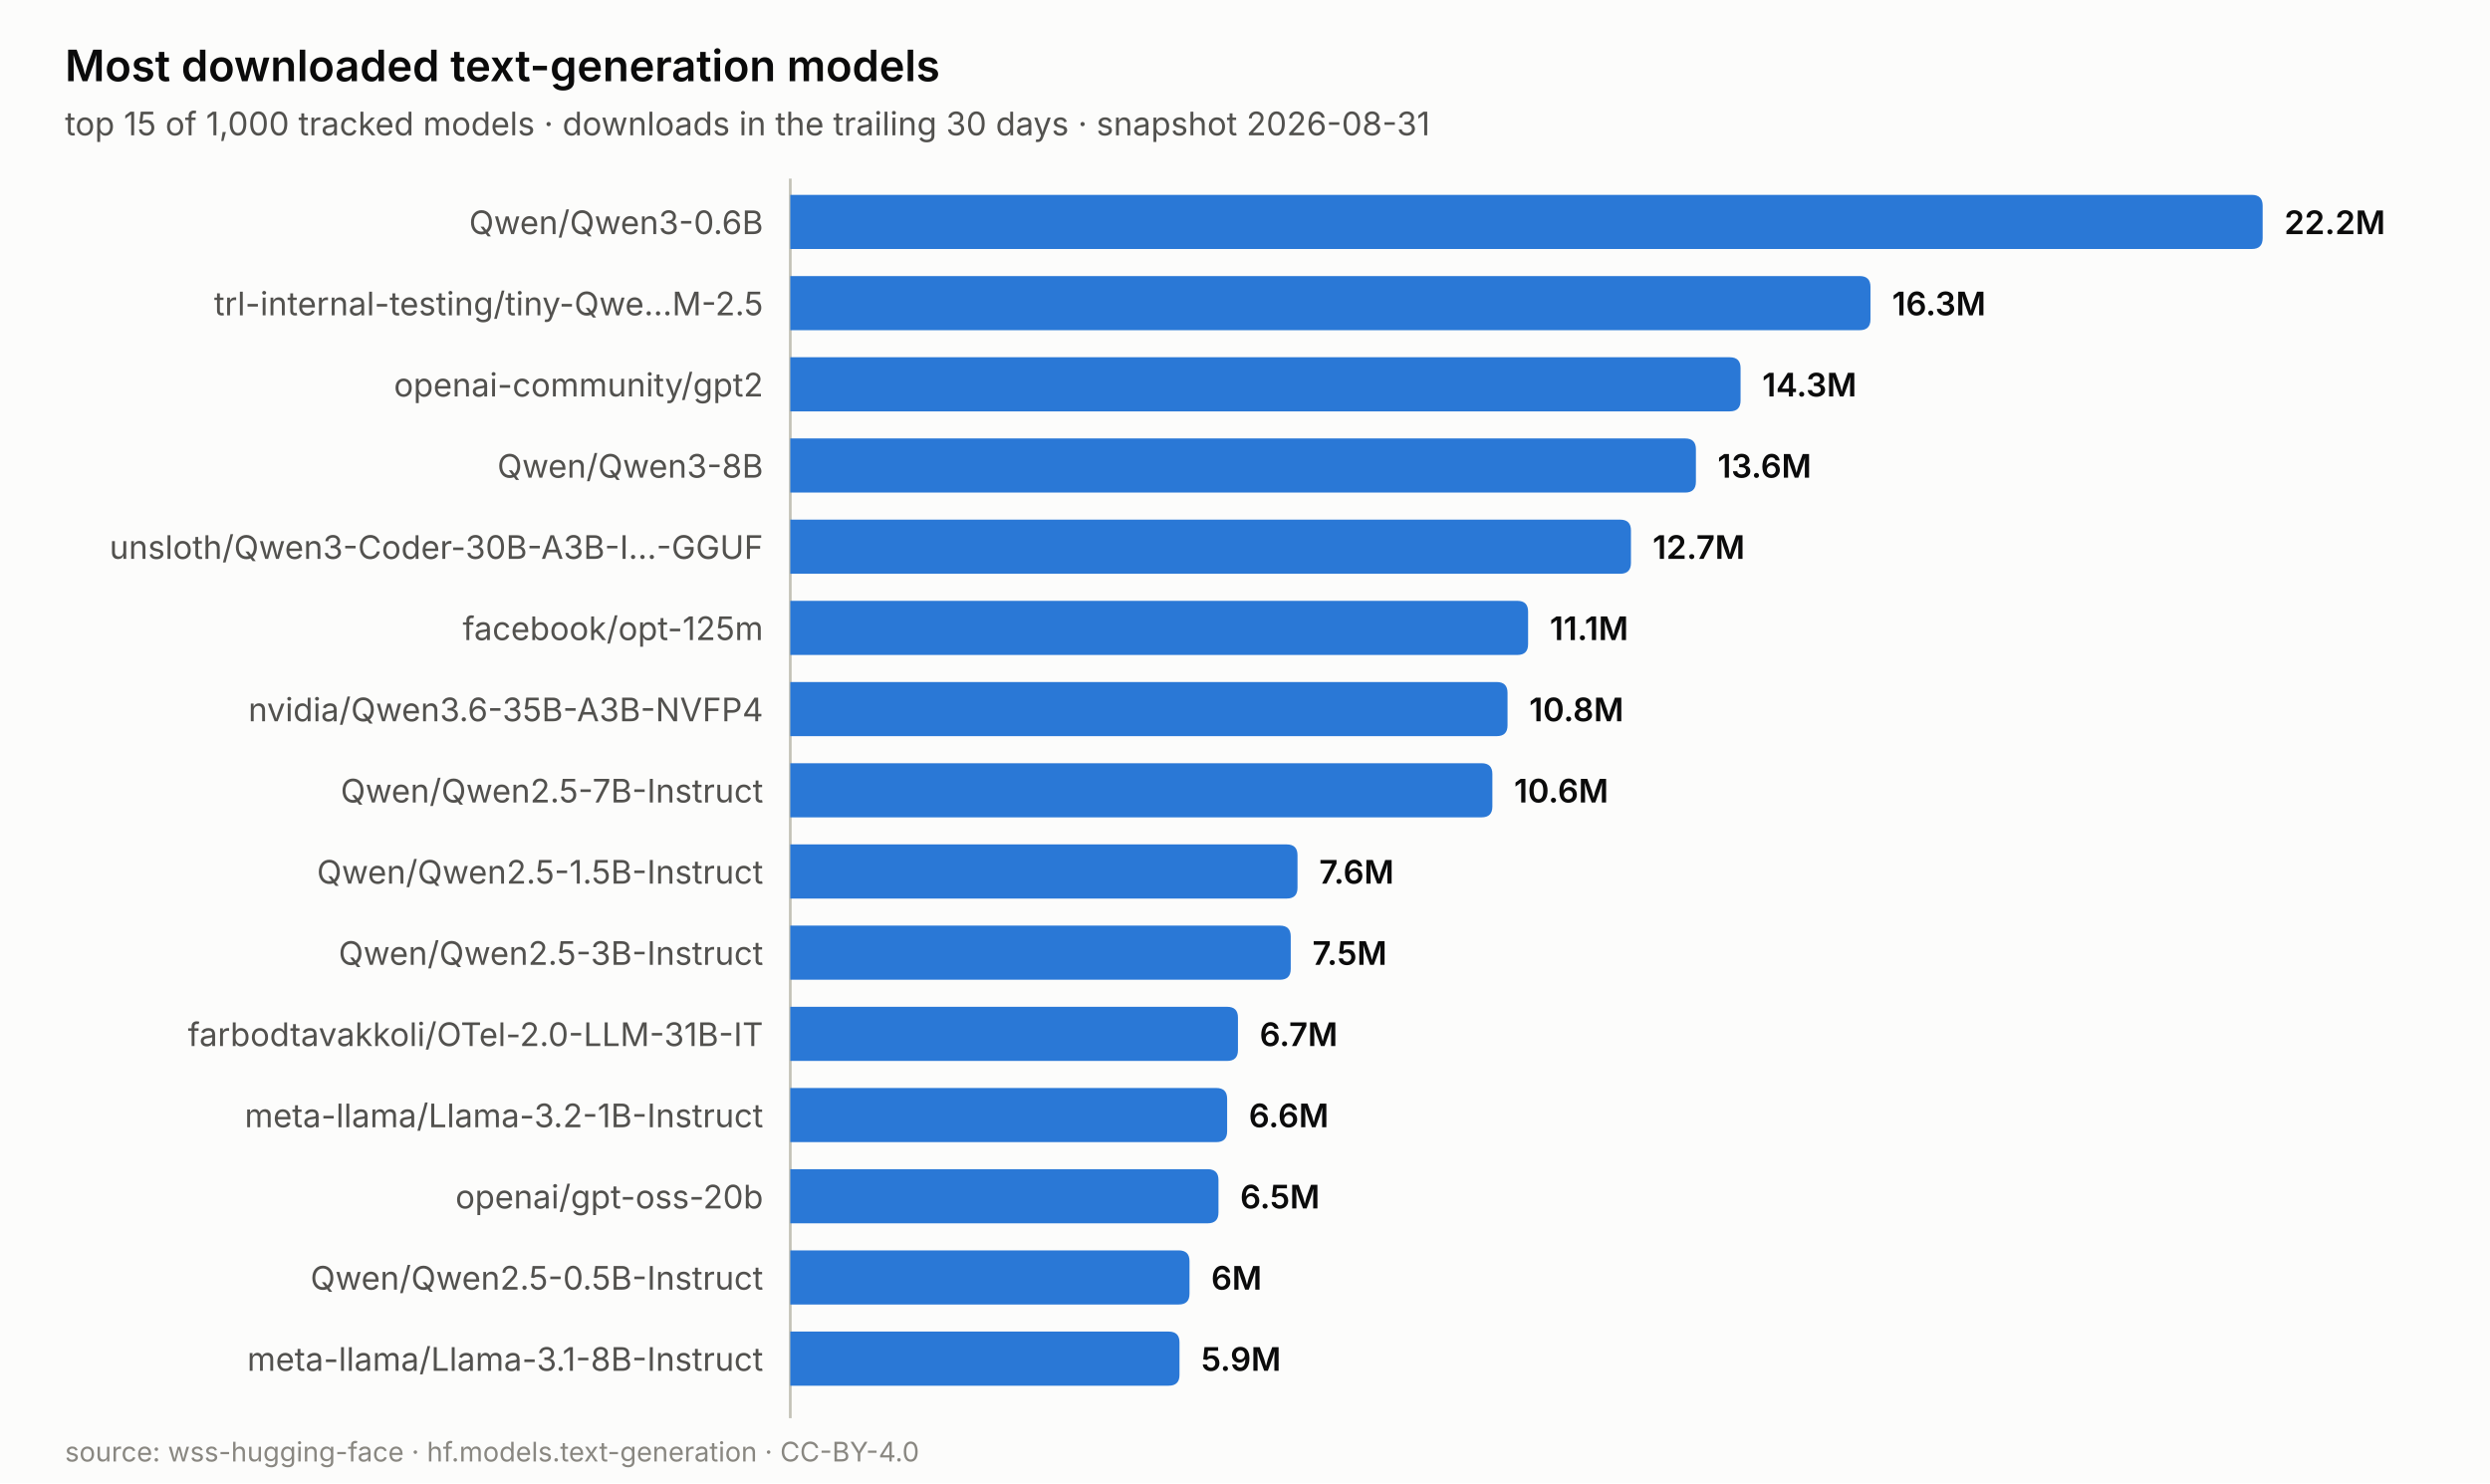
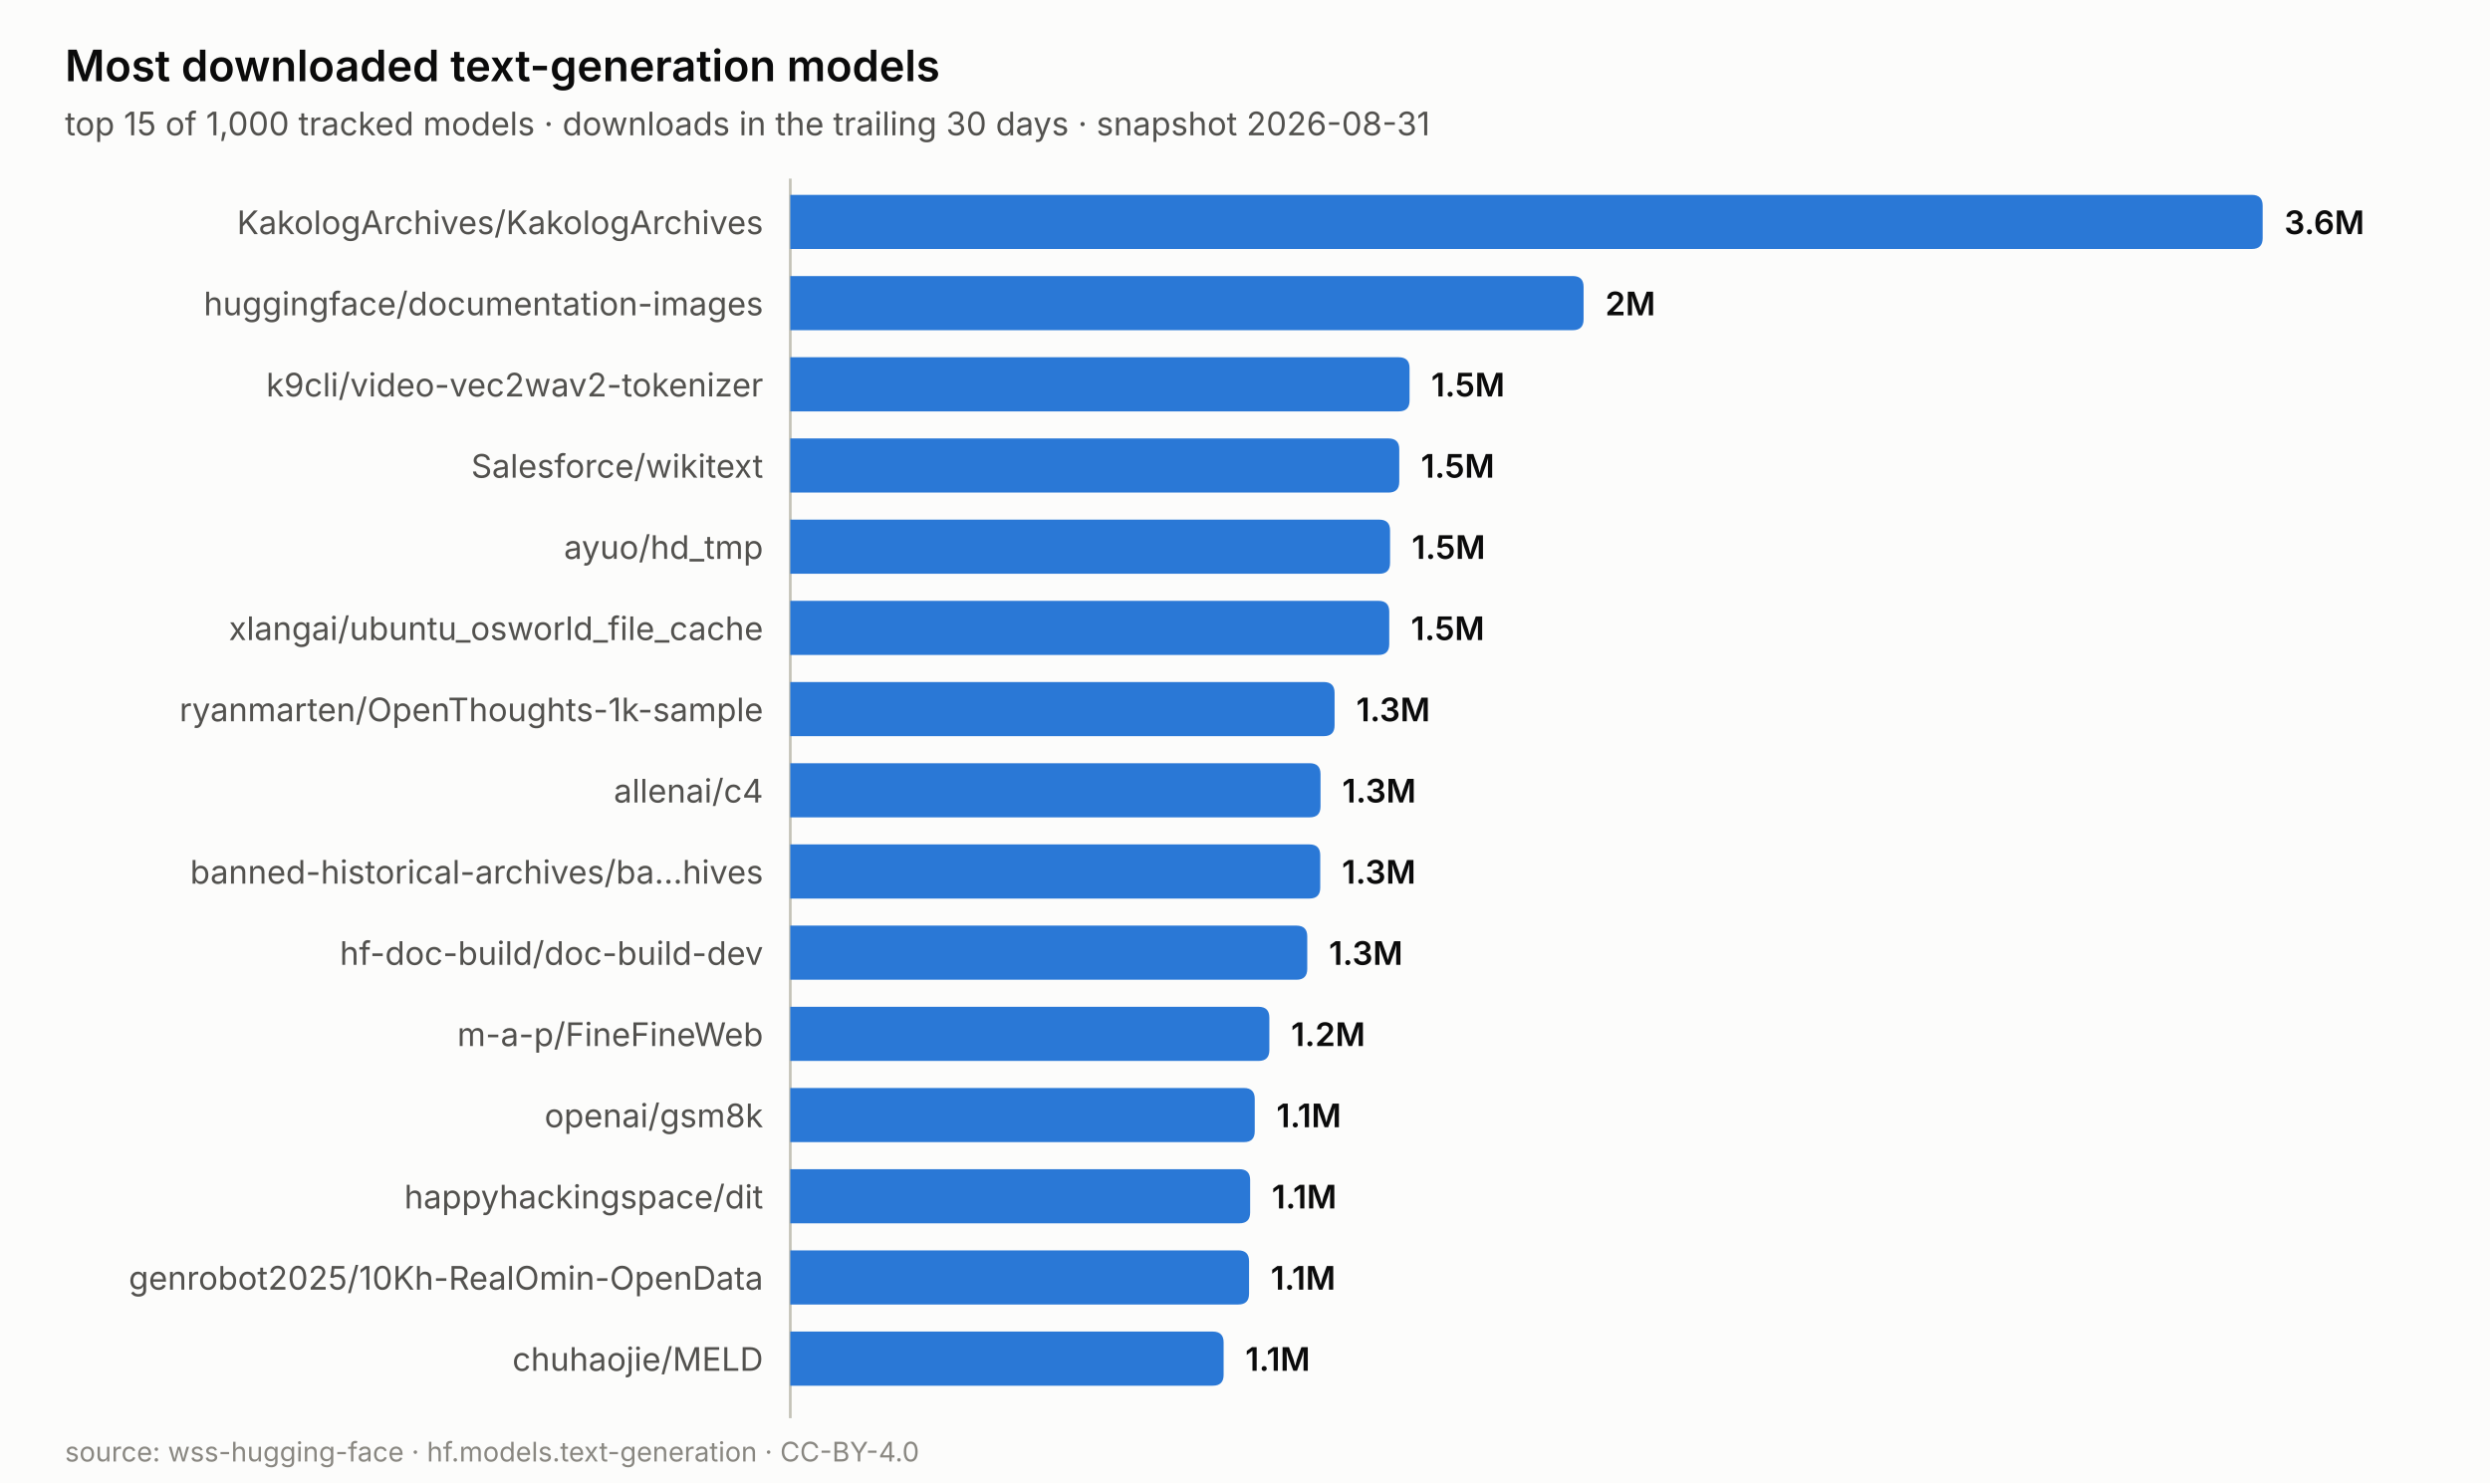
<svg xmlns="http://www.w3.org/2000/svg" width="920.0" height="548.0" viewBox="0 0 920.0 548.0" role="img" aria-label="Most downloaded text-generation models">
  <rect width="920.0" height="548.0" fill="#fcfcfb" />
  <text x="24.0" y="30.0" font-family="system-ui, -apple-system, &quot;Segoe UI&quot;, sans-serif" font-size="16" fill="#0b0b0b" text-anchor="start" font-weight="600" style="">Most downloaded text-generation models</text>
  <text x="24.0" y="50.0" font-family="system-ui, -apple-system, &quot;Segoe UI&quot;, sans-serif" font-size="12" fill="#52514e" text-anchor="start" font-weight="normal" style="">top 15 of 1,000 tracked models · downloads in the trailing 30 days · snapshot 2026-08-31</text>
  <line x1="292.0" y1="66.0" x2="292.0" y2="524.0" stroke="#c3c2b7" stroke-width="1" />
  <path d="M292.0,72.0 h540.0 q4,0 4,4 v12.0 q0,4 -4,4 h-540.0 z" fill="#2a78d6" />
-   <text x="282.0" y="86.5" font-family="system-ui, -apple-system, &quot;Segoe UI&quot;, sans-serif" font-size="12" fill="#52514e" text-anchor="end" font-weight="normal" style="">Qwen/Qwen3-0.6B</text>
-   <text x="844.0" y="86.5" font-family="system-ui, -apple-system, &quot;Segoe UI&quot;, sans-serif" font-size="12" fill="#0b0b0b" text-anchor="start" font-weight="600" style="">22.2M</text>
-   <path d="M292.0,102.0 h395.1 q4,0 4,4 v12.0 q0,4 -4,4 h-395.1 z" fill="#2a78d6" />
-   <text x="282.0" y="116.5" font-family="system-ui, -apple-system, &quot;Segoe UI&quot;, sans-serif" font-size="12" fill="#52514e" text-anchor="end" font-weight="normal" style="">trl-internal-testing/tiny-Qwe…M-2.5</text>
-   <text x="699.1" y="116.5" font-family="system-ui, -apple-system, &quot;Segoe UI&quot;, sans-serif" font-size="12" fill="#0b0b0b" text-anchor="start" font-weight="600" style="">16.3M</text>
-   <path d="M292.0,132.0 h347.1 q4,0 4,4 v12.0 q0,4 -4,4 h-347.1 z" fill="#2a78d6" />
-   <text x="282.0" y="146.5" font-family="system-ui, -apple-system, &quot;Segoe UI&quot;, sans-serif" font-size="12" fill="#52514e" text-anchor="end" font-weight="normal" style="">openai-community/gpt2</text>
-   <text x="651.1" y="146.5" font-family="system-ui, -apple-system, &quot;Segoe UI&quot;, sans-serif" font-size="12" fill="#0b0b0b" text-anchor="start" font-weight="600" style="">14.3M</text>
-   <path d="M292.0,162.0 h330.6 q4,0 4,4 v12.0 q0,4 -4,4 h-330.6 z" fill="#2a78d6" />
-   <text x="282.0" y="176.5" font-family="system-ui, -apple-system, &quot;Segoe UI&quot;, sans-serif" font-size="12" fill="#52514e" text-anchor="end" font-weight="normal" style="">Qwen/Qwen3-8B</text>
-   <text x="634.6" y="176.5" font-family="system-ui, -apple-system, &quot;Segoe UI&quot;, sans-serif" font-size="12" fill="#0b0b0b" text-anchor="start" font-weight="600" style="">13.6M</text>
-   <path d="M292.0,192.0 h306.6 q4,0 4,4 v12.0 q0,4 -4,4 h-306.6 z" fill="#2a78d6" />
-   <text x="282.0" y="206.5" font-family="system-ui, -apple-system, &quot;Segoe UI&quot;, sans-serif" font-size="12" fill="#52514e" text-anchor="end" font-weight="normal" style="">unsloth/Qwen3-Coder-30B-A3B-I…-GGUF</text>
-   <text x="610.6" y="206.5" font-family="system-ui, -apple-system, &quot;Segoe UI&quot;, sans-serif" font-size="12" fill="#0b0b0b" text-anchor="start" font-weight="600" style="">12.7M</text>
-   <path d="M292.0,222.0 h268.6 q4,0 4,4 v12.0 q0,4 -4,4 h-268.6 z" fill="#2a78d6" />
-   <text x="282.0" y="236.5" font-family="system-ui, -apple-system, &quot;Segoe UI&quot;, sans-serif" font-size="12" fill="#52514e" text-anchor="end" font-weight="normal" style="">facebook/opt-125m</text>
-   <text x="572.6" y="236.5" font-family="system-ui, -apple-system, &quot;Segoe UI&quot;, sans-serif" font-size="12" fill="#0b0b0b" text-anchor="start" font-weight="600" style="">11.1M</text>
-   <path d="M292.0,252.0 h261.0 q4,0 4,4 v12.0 q0,4 -4,4 h-261.0 z" fill="#2a78d6" />
-   <text x="282.0" y="266.5" font-family="system-ui, -apple-system, &quot;Segoe UI&quot;, sans-serif" font-size="12" fill="#52514e" text-anchor="end" font-weight="normal" style="">nvidia/Qwen3.6-35B-A3B-NVFP4</text>
-   <text x="565.0" y="266.5" font-family="system-ui, -apple-system, &quot;Segoe UI&quot;, sans-serif" font-size="12" fill="#0b0b0b" text-anchor="start" font-weight="600" style="">10.8M</text>
-   <path d="M292.0,282.0 h255.4 q4,0 4,4 v12.0 q0,4 -4,4 h-255.4 z" fill="#2a78d6" />
-   <text x="282.0" y="296.5" font-family="system-ui, -apple-system, &quot;Segoe UI&quot;, sans-serif" font-size="12" fill="#52514e" text-anchor="end" font-weight="normal" style="">Qwen/Qwen2.5-7B-Instruct</text>
-   <text x="559.4" y="296.5" font-family="system-ui, -apple-system, &quot;Segoe UI&quot;, sans-serif" font-size="12" fill="#0b0b0b" text-anchor="start" font-weight="600" style="">10.6M</text>
-   <path d="M292.0,312.0 h183.4 q4,0 4,4 v12.0 q0,4 -4,4 h-183.4 z" fill="#2a78d6" />
-   <text x="282.0" y="326.5" font-family="system-ui, -apple-system, &quot;Segoe UI&quot;, sans-serif" font-size="12" fill="#52514e" text-anchor="end" font-weight="normal" style="">Qwen/Qwen2.5-1.5B-Instruct</text>
-   <text x="487.4" y="326.5" font-family="system-ui, -apple-system, &quot;Segoe UI&quot;, sans-serif" font-size="12" fill="#0b0b0b" text-anchor="start" font-weight="600" style="">7.6M</text>
-   <path d="M292.0,342.0 h180.9 q4,0 4,4 v12.0 q0,4 -4,4 h-180.9 z" fill="#2a78d6" />
-   <text x="282.0" y="356.5" font-family="system-ui, -apple-system, &quot;Segoe UI&quot;, sans-serif" font-size="12" fill="#52514e" text-anchor="end" font-weight="normal" style="">Qwen/Qwen2.5-3B-Instruct</text>
-   <text x="484.9" y="356.5" font-family="system-ui, -apple-system, &quot;Segoe UI&quot;, sans-serif" font-size="12" fill="#0b0b0b" text-anchor="start" font-weight="600" style="">7.5M</text>
-   <path d="M292.0,372.0 h161.4 q4,0 4,4 v12.0 q0,4 -4,4 h-161.4 z" fill="#2a78d6" />
-   <text x="282.0" y="386.5" font-family="system-ui, -apple-system, &quot;Segoe UI&quot;, sans-serif" font-size="12" fill="#52514e" text-anchor="end" font-weight="normal" style="">farbodtavakkoli/OTel-2.0-LLM-31B-IT</text>
-   <text x="465.4" y="386.5" font-family="system-ui, -apple-system, &quot;Segoe UI&quot;, sans-serif" font-size="12" fill="#0b0b0b" text-anchor="start" font-weight="600" style="">6.7M</text>
-   <path d="M292.0,402.0 h157.4 q4,0 4,4 v12.0 q0,4 -4,4 h-157.4 z" fill="#2a78d6" />
-   <text x="282.0" y="416.5" font-family="system-ui, -apple-system, &quot;Segoe UI&quot;, sans-serif" font-size="12" fill="#52514e" text-anchor="end" font-weight="normal" style="">meta-llama/Llama-3.2-1B-Instruct</text>
-   <text x="461.4" y="416.5" font-family="system-ui, -apple-system, &quot;Segoe UI&quot;, sans-serif" font-size="12" fill="#0b0b0b" text-anchor="start" font-weight="600" style="">6.6M</text>
-   <path d="M292.0,432.0 h154.2 q4,0 4,4 v12.0 q0,4 -4,4 h-154.2 z" fill="#2a78d6" />
-   <text x="282.0" y="446.5" font-family="system-ui, -apple-system, &quot;Segoe UI&quot;, sans-serif" font-size="12" fill="#52514e" text-anchor="end" font-weight="normal" style="">openai/gpt-oss-20b</text>
-   <text x="458.2" y="446.5" font-family="system-ui, -apple-system, &quot;Segoe UI&quot;, sans-serif" font-size="12" fill="#0b0b0b" text-anchor="start" font-weight="600" style="">6.5M</text>
-   <path d="M292.0,462.0 h143.5 q4,0 4,4 v12.0 q0,4 -4,4 h-143.5 z" fill="#2a78d6" />
-   <text x="282.0" y="476.5" font-family="system-ui, -apple-system, &quot;Segoe UI&quot;, sans-serif" font-size="12" fill="#52514e" text-anchor="end" font-weight="normal" style="">Qwen/Qwen2.5-0.5B-Instruct</text>
-   <text x="447.5" y="476.5" font-family="system-ui, -apple-system, &quot;Segoe UI&quot;, sans-serif" font-size="12" fill="#0b0b0b" text-anchor="start" font-weight="600" style="">6M</text>
-   <path d="M292.0,492.0 h139.8 q4,0 4,4 v12.0 q0,4 -4,4 h-139.8 z" fill="#2a78d6" />
-   <text x="282.0" y="506.5" font-family="system-ui, -apple-system, &quot;Segoe UI&quot;, sans-serif" font-size="12" fill="#52514e" text-anchor="end" font-weight="normal" style="">meta-llama/Llama-3.1-8B-Instruct</text>
-   <text x="443.8" y="506.5" font-family="system-ui, -apple-system, &quot;Segoe UI&quot;, sans-serif" font-size="12" fill="#0b0b0b" text-anchor="start" font-weight="600" style="">5.9M</text>
+   <text x="282.0" y="86.5" font-family="system-ui, -apple-system, &quot;Segoe UI&quot;, sans-serif" font-size="12" fill="#52514e" text-anchor="end" font-weight="normal" style="">KakologArchives/KakologArchives</text>
+   <text x="844.0" y="86.5" font-family="system-ui, -apple-system, &quot;Segoe UI&quot;, sans-serif" font-size="12" fill="#0b0b0b" text-anchor="start" font-weight="600" style="">3.6M</text>
+   <path d="M292.0,102.0 h289.1 q4,0 4,4 v12.0 q0,4 -4,4 h-289.1 z" fill="#2a78d6" />
+   <text x="282.0" y="116.5" font-family="system-ui, -apple-system, &quot;Segoe UI&quot;, sans-serif" font-size="12" fill="#52514e" text-anchor="end" font-weight="normal" style="">huggingface/documentation-images</text>
+   <text x="593.1" y="116.5" font-family="system-ui, -apple-system, &quot;Segoe UI&quot;, sans-serif" font-size="12" fill="#0b0b0b" text-anchor="start" font-weight="600" style="">2M</text>
+   <path d="M292.0,132.0 h224.8 q4,0 4,4 v12.0 q0,4 -4,4 h-224.8 z" fill="#2a78d6" />
+   <text x="282.0" y="146.5" font-family="system-ui, -apple-system, &quot;Segoe UI&quot;, sans-serif" font-size="12" fill="#52514e" text-anchor="end" font-weight="normal" style="">k9cli/video-vec2wav2-tokenizer</text>
+   <text x="528.8" y="146.5" font-family="system-ui, -apple-system, &quot;Segoe UI&quot;, sans-serif" font-size="12" fill="#0b0b0b" text-anchor="start" font-weight="600" style="">1.5M</text>
+   <path d="M292.0,162.0 h221.0 q4,0 4,4 v12.0 q0,4 -4,4 h-221.0 z" fill="#2a78d6" />
+   <text x="282.0" y="176.5" font-family="system-ui, -apple-system, &quot;Segoe UI&quot;, sans-serif" font-size="12" fill="#52514e" text-anchor="end" font-weight="normal" style="">Salesforce/wikitext</text>
+   <text x="525.0" y="176.5" font-family="system-ui, -apple-system, &quot;Segoe UI&quot;, sans-serif" font-size="12" fill="#0b0b0b" text-anchor="start" font-weight="600" style="">1.5M</text>
+   <path d="M292.0,192.0 h217.6 q4,0 4,4 v12.0 q0,4 -4,4 h-217.6 z" fill="#2a78d6" />
+   <text x="282.0" y="206.5" font-family="system-ui, -apple-system, &quot;Segoe UI&quot;, sans-serif" font-size="12" fill="#52514e" text-anchor="end" font-weight="normal" style="">ayuo/hd_tmp</text>
+   <text x="521.6" y="206.5" font-family="system-ui, -apple-system, &quot;Segoe UI&quot;, sans-serif" font-size="12" fill="#0b0b0b" text-anchor="start" font-weight="600" style="">1.5M</text>
+   <path d="M292.0,222.0 h217.3 q4,0 4,4 v12.0 q0,4 -4,4 h-217.3 z" fill="#2a78d6" />
+   <text x="282.0" y="236.5" font-family="system-ui, -apple-system, &quot;Segoe UI&quot;, sans-serif" font-size="12" fill="#52514e" text-anchor="end" font-weight="normal" style="">xlangai/ubuntu_osworld_file_cache</text>
+   <text x="521.3" y="236.5" font-family="system-ui, -apple-system, &quot;Segoe UI&quot;, sans-serif" font-size="12" fill="#0b0b0b" text-anchor="start" font-weight="600" style="">1.5M</text>
+   <path d="M292.0,252.0 h197.1 q4,0 4,4 v12.0 q0,4 -4,4 h-197.1 z" fill="#2a78d6" />
+   <text x="282.0" y="266.5" font-family="system-ui, -apple-system, &quot;Segoe UI&quot;, sans-serif" font-size="12" fill="#52514e" text-anchor="end" font-weight="normal" style="">ryanmarten/OpenThoughts-1k-sample</text>
+   <text x="501.1" y="266.5" font-family="system-ui, -apple-system, &quot;Segoe UI&quot;, sans-serif" font-size="12" fill="#0b0b0b" text-anchor="start" font-weight="600" style="">1.3M</text>
+   <path d="M292.0,282.0 h191.9 q4,0 4,4 v12.0 q0,4 -4,4 h-191.9 z" fill="#2a78d6" />
+   <text x="282.0" y="296.5" font-family="system-ui, -apple-system, &quot;Segoe UI&quot;, sans-serif" font-size="12" fill="#52514e" text-anchor="end" font-weight="normal" style="">allenai/c4</text>
+   <text x="495.9" y="296.5" font-family="system-ui, -apple-system, &quot;Segoe UI&quot;, sans-serif" font-size="12" fill="#0b0b0b" text-anchor="start" font-weight="600" style="">1.3M</text>
+   <path d="M292.0,312.0 h191.8 q4,0 4,4 v12.0 q0,4 -4,4 h-191.8 z" fill="#2a78d6" />
+   <text x="282.0" y="326.5" font-family="system-ui, -apple-system, &quot;Segoe UI&quot;, sans-serif" font-size="12" fill="#52514e" text-anchor="end" font-weight="normal" style="">banned-historical-archives/ba…hives</text>
+   <text x="495.8" y="326.5" font-family="system-ui, -apple-system, &quot;Segoe UI&quot;, sans-serif" font-size="12" fill="#0b0b0b" text-anchor="start" font-weight="600" style="">1.3M</text>
+   <path d="M292.0,342.0 h187.0 q4,0 4,4 v12.0 q0,4 -4,4 h-187.0 z" fill="#2a78d6" />
+   <text x="282.0" y="356.5" font-family="system-ui, -apple-system, &quot;Segoe UI&quot;, sans-serif" font-size="12" fill="#52514e" text-anchor="end" font-weight="normal" style="">hf-doc-build/doc-build-dev</text>
+   <text x="491.0" y="356.5" font-family="system-ui, -apple-system, &quot;Segoe UI&quot;, sans-serif" font-size="12" fill="#0b0b0b" text-anchor="start" font-weight="600" style="">1.3M</text>
+   <path d="M292.0,372.0 h173.0 q4,0 4,4 v12.0 q0,4 -4,4 h-173.0 z" fill="#2a78d6" />
+   <text x="282.0" y="386.5" font-family="system-ui, -apple-system, &quot;Segoe UI&quot;, sans-serif" font-size="12" fill="#52514e" text-anchor="end" font-weight="normal" style="">m-a-p/FineFineWeb</text>
+   <text x="477.0" y="386.5" font-family="system-ui, -apple-system, &quot;Segoe UI&quot;, sans-serif" font-size="12" fill="#0b0b0b" text-anchor="start" font-weight="600" style="">1.2M</text>
+   <path d="M292.0,402.0 h167.6 q4,0 4,4 v12.0 q0,4 -4,4 h-167.6 z" fill="#2a78d6" />
+   <text x="282.0" y="416.5" font-family="system-ui, -apple-system, &quot;Segoe UI&quot;, sans-serif" font-size="12" fill="#52514e" text-anchor="end" font-weight="normal" style="">openai/gsm8k</text>
+   <text x="471.6" y="416.5" font-family="system-ui, -apple-system, &quot;Segoe UI&quot;, sans-serif" font-size="12" fill="#0b0b0b" text-anchor="start" font-weight="600" style="">1.1M</text>
+   <path d="M292.0,432.0 h165.9 q4,0 4,4 v12.0 q0,4 -4,4 h-165.9 z" fill="#2a78d6" />
+   <text x="282.0" y="446.5" font-family="system-ui, -apple-system, &quot;Segoe UI&quot;, sans-serif" font-size="12" fill="#52514e" text-anchor="end" font-weight="normal" style="">happyhackingspace/dit</text>
+   <text x="469.9" y="446.5" font-family="system-ui, -apple-system, &quot;Segoe UI&quot;, sans-serif" font-size="12" fill="#0b0b0b" text-anchor="start" font-weight="600" style="">1.1M</text>
+   <path d="M292.0,462.0 h165.5 q4,0 4,4 v12.0 q0,4 -4,4 h-165.5 z" fill="#2a78d6" />
+   <text x="282.0" y="476.5" font-family="system-ui, -apple-system, &quot;Segoe UI&quot;, sans-serif" font-size="12" fill="#52514e" text-anchor="end" font-weight="normal" style="">genrobot2025/10Kh-RealOmin-OpenData</text>
+   <text x="469.5" y="476.5" font-family="system-ui, -apple-system, &quot;Segoe UI&quot;, sans-serif" font-size="12" fill="#0b0b0b" text-anchor="start" font-weight="600" style="">1.1M</text>
+   <path d="M292.0,492.0 h156.1 q4,0 4,4 v12.0 q0,4 -4,4 h-156.1 z" fill="#2a78d6" />
+   <text x="282.0" y="506.5" font-family="system-ui, -apple-system, &quot;Segoe UI&quot;, sans-serif" font-size="12" fill="#52514e" text-anchor="end" font-weight="normal" style="">chuhaojie/MELD</text>
+   <text x="460.1" y="506.5" font-family="system-ui, -apple-system, &quot;Segoe UI&quot;, sans-serif" font-size="12" fill="#0b0b0b" text-anchor="start" font-weight="600" style="">1.1M</text>
  <text x="24.0" y="540.0" font-family="system-ui, -apple-system, &quot;Segoe UI&quot;, sans-serif" font-size="10" fill="#898781" text-anchor="start" font-weight="normal" style="">source: wss-hugging-face · hf.models.text-generation · CC-BY-4.0</text>
</svg>
